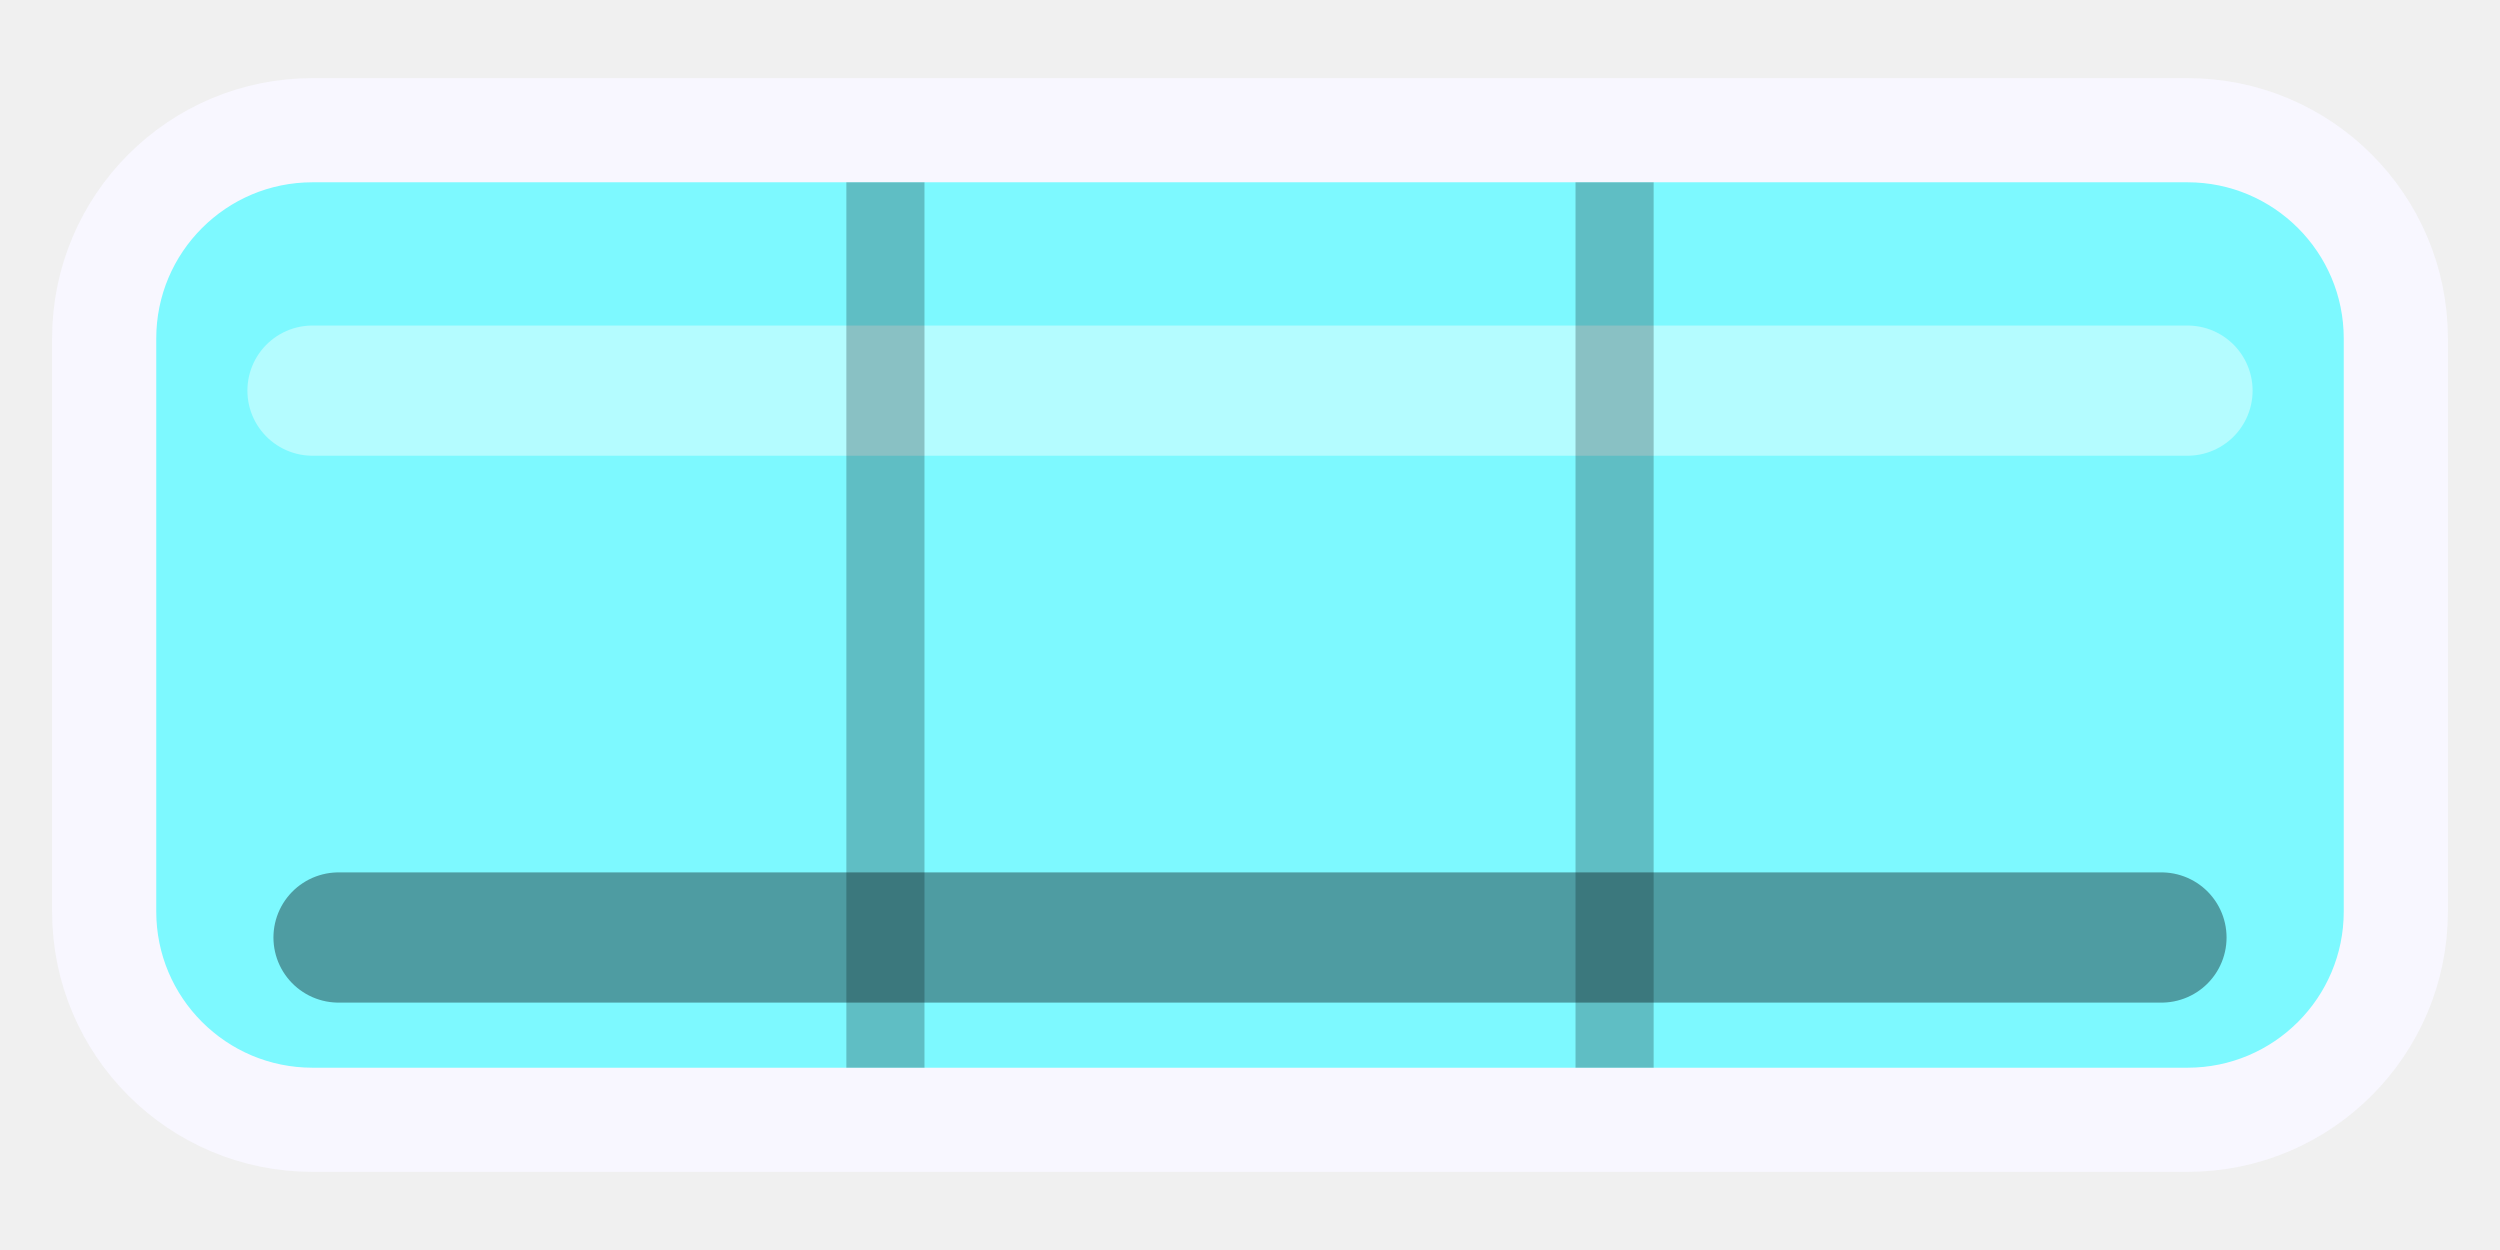
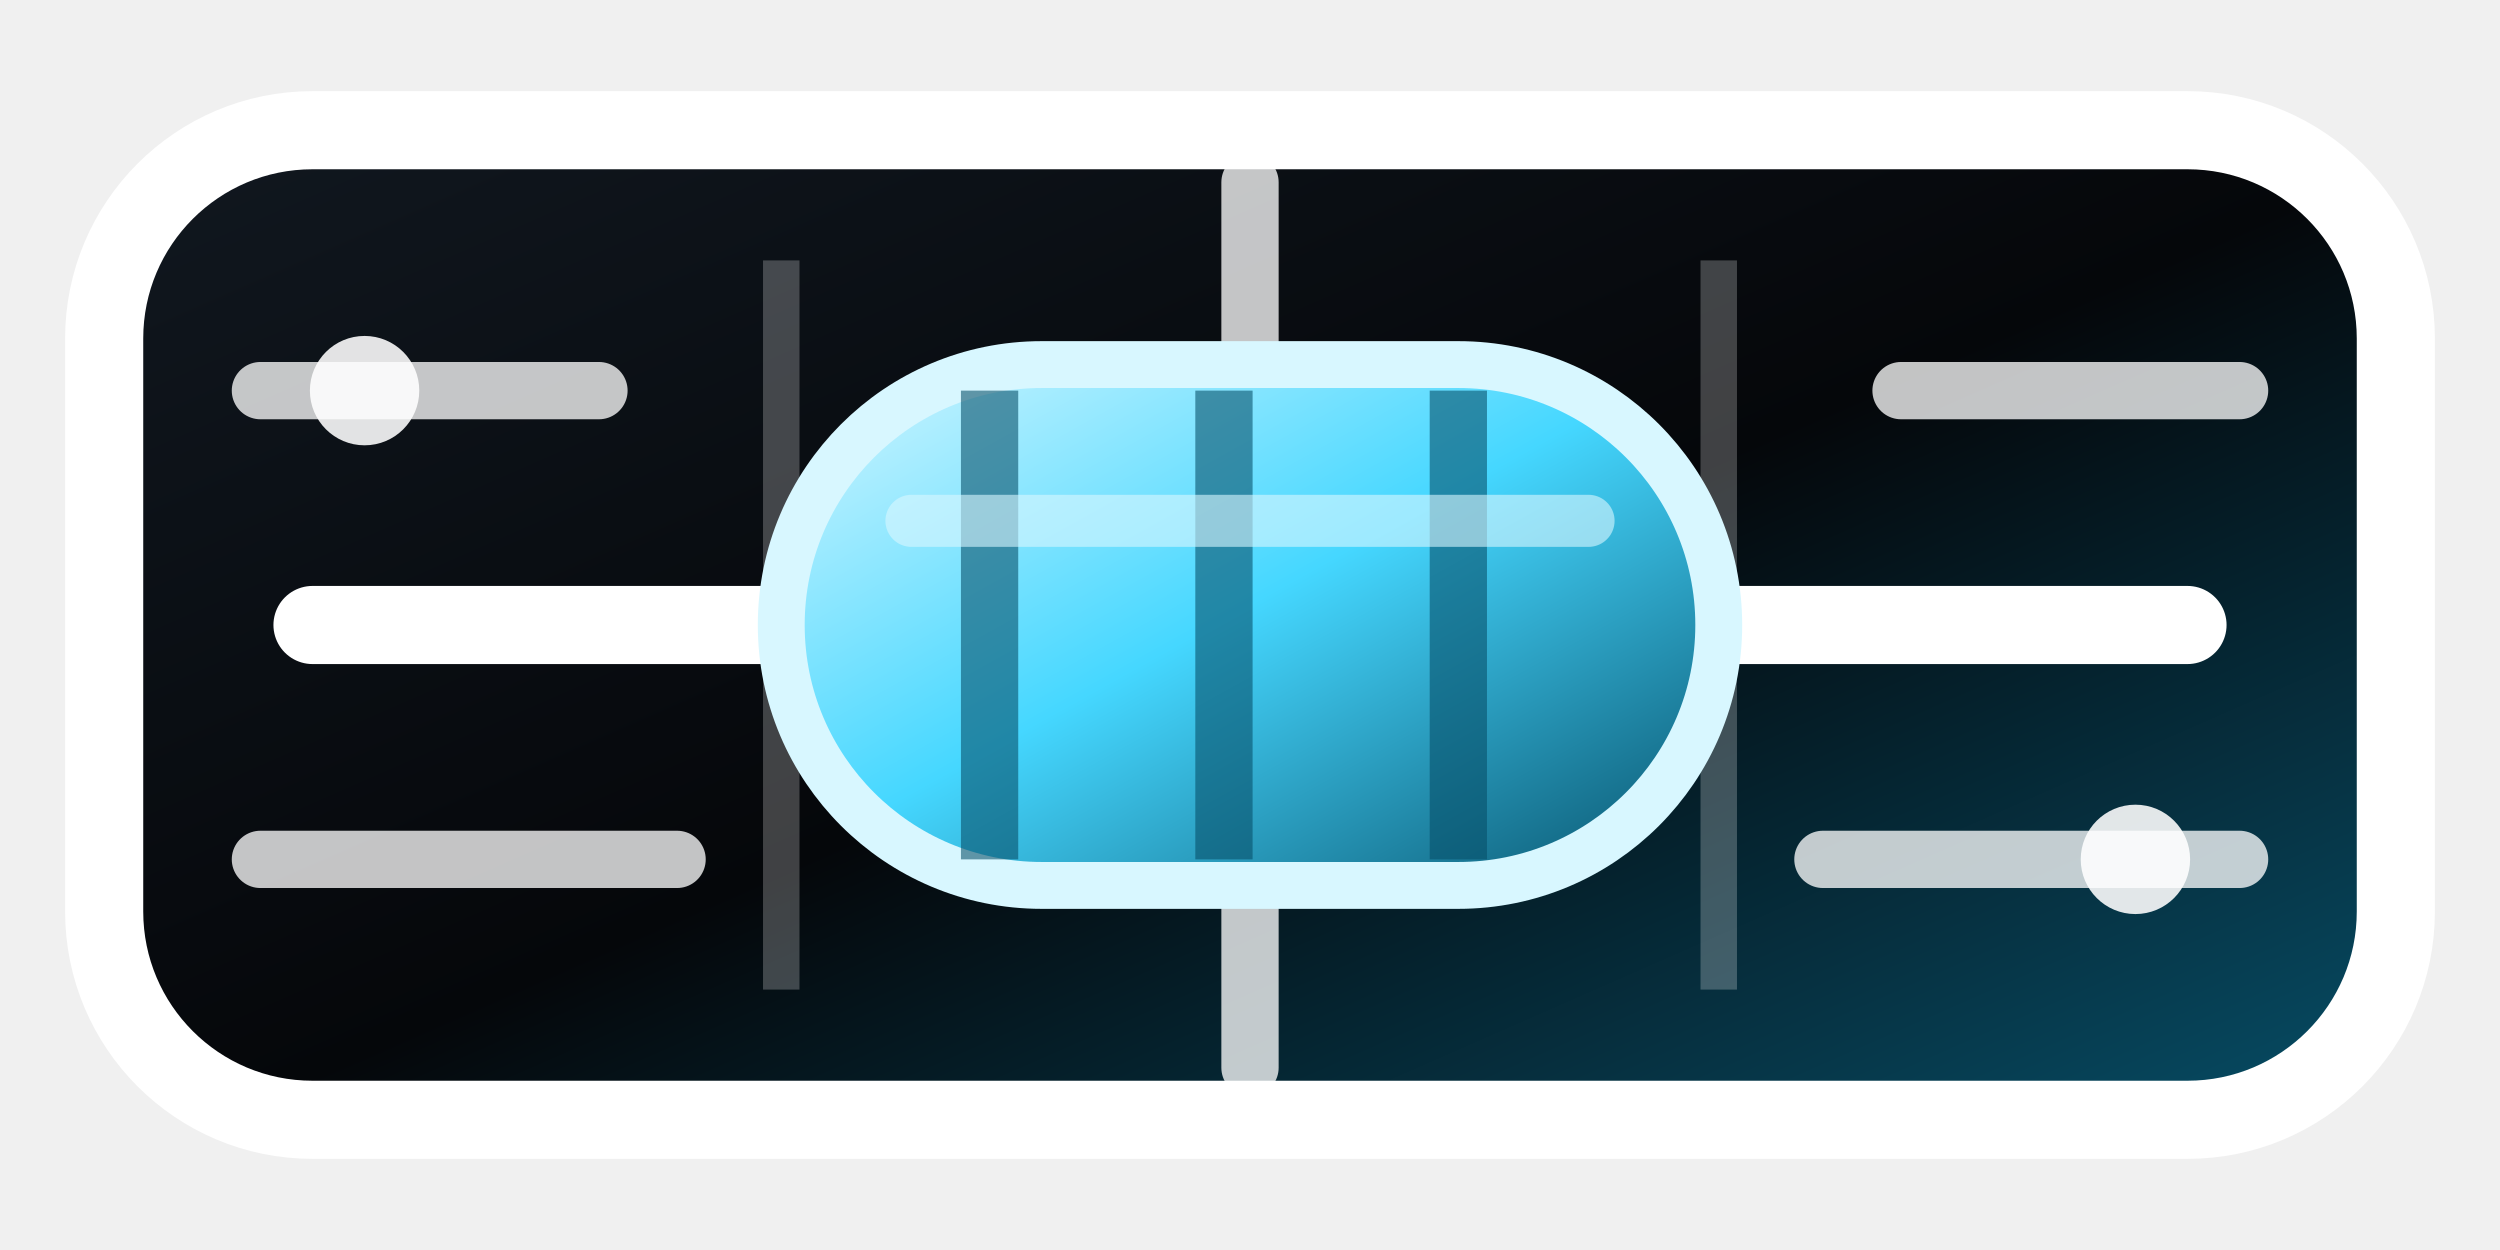
- <svg xmlns="http://www.w3.org/2000/svg" viewBox="0 0 96 48" role="img" aria-label="Tijolo do jogo">
-   <rect x="4" y="5" width="88" height="38" rx="8" fill="#7df9ff" stroke="#f8f7ff" stroke-width="4" />
-   <path d="M12 15h72" stroke="#ffffff" stroke-width="5" stroke-linecap="round" opacity="0.42" />
-   <path d="M13 36h70" stroke="#02040a" stroke-width="5" stroke-linecap="round" opacity="0.38" />
-   <path d="M34 7v34M62 7v34" stroke="#02040a" stroke-width="3" opacity="0.24" />
+ <svg xmlns="http://www.w3.org/2000/svg" viewBox="0 0 96 48" role="img" aria-label="Resistor">
+   <defs>
+     <linearGradient id="spr-brick-basic-blue-high-contrast-normal-board" x1="0" y1="0" x2="1" y2="1">
+       <stop offset="0" stop-color="#111820" />
+       <stop offset="0.52" stop-color="#05070a" />
+       <stop offset="1" stop-color="#064e67" />
+     </linearGradient>
+     <linearGradient id="spr-brick-basic-blue-high-contrast-normal-part" x1="0" y1="0" x2="1" y2="1">
+       <stop offset="0" stop-color="#d8f7ff" />
+       <stop offset="0.48" stop-color="#45d7ff" />
+       <stop offset="1" stop-color="#064e67" />
+     </linearGradient>
+   </defs>
+   <rect x="4" y="5" width="88" height="38" rx="8" fill="url(#spr-brick-basic-blue-high-contrast-normal-board)" stroke="#ffffff" stroke-width="3" />
+   <path d="M10 15h13M73 15h13M10 33h16M70 33h16M48 7v7M48 34v7" stroke="#ffffff" stroke-width="2.2" stroke-linecap="round" opacity=".76" />
+   <path d="M14 24h68M30 10v28M66 10v28" stroke="#ffffff42" stroke-width="1.4" opacity=".9" />
+   <circle cx="14" cy="15" r="2.1" fill="#ffffff" opacity=".88" />
+   <circle cx="82" cy="33" r="2.1" fill="#ffffff" opacity=".88" />
+   <path d="M12 24h18" stroke="#ffffff" stroke-width="3" stroke-linecap="round" />
+   <path d="M66 24h18" stroke="#ffffff" stroke-width="3" stroke-linecap="round" />
+   <rect x="30" y="14" width="36" height="20" rx="10" fill="url(#spr-brick-basic-blue-high-contrast-normal-part)" stroke="#d8f7ff" stroke-width="1.8" />
+   <path d="M38 15v18M47 15v18M56 15v18" stroke="#064e67" stroke-width="2.2" opacity=".58" />
+   <path d="M35 20h26" stroke="#d8f7ff" stroke-width="2" stroke-linecap="round" opacity=".6" />
</svg>
